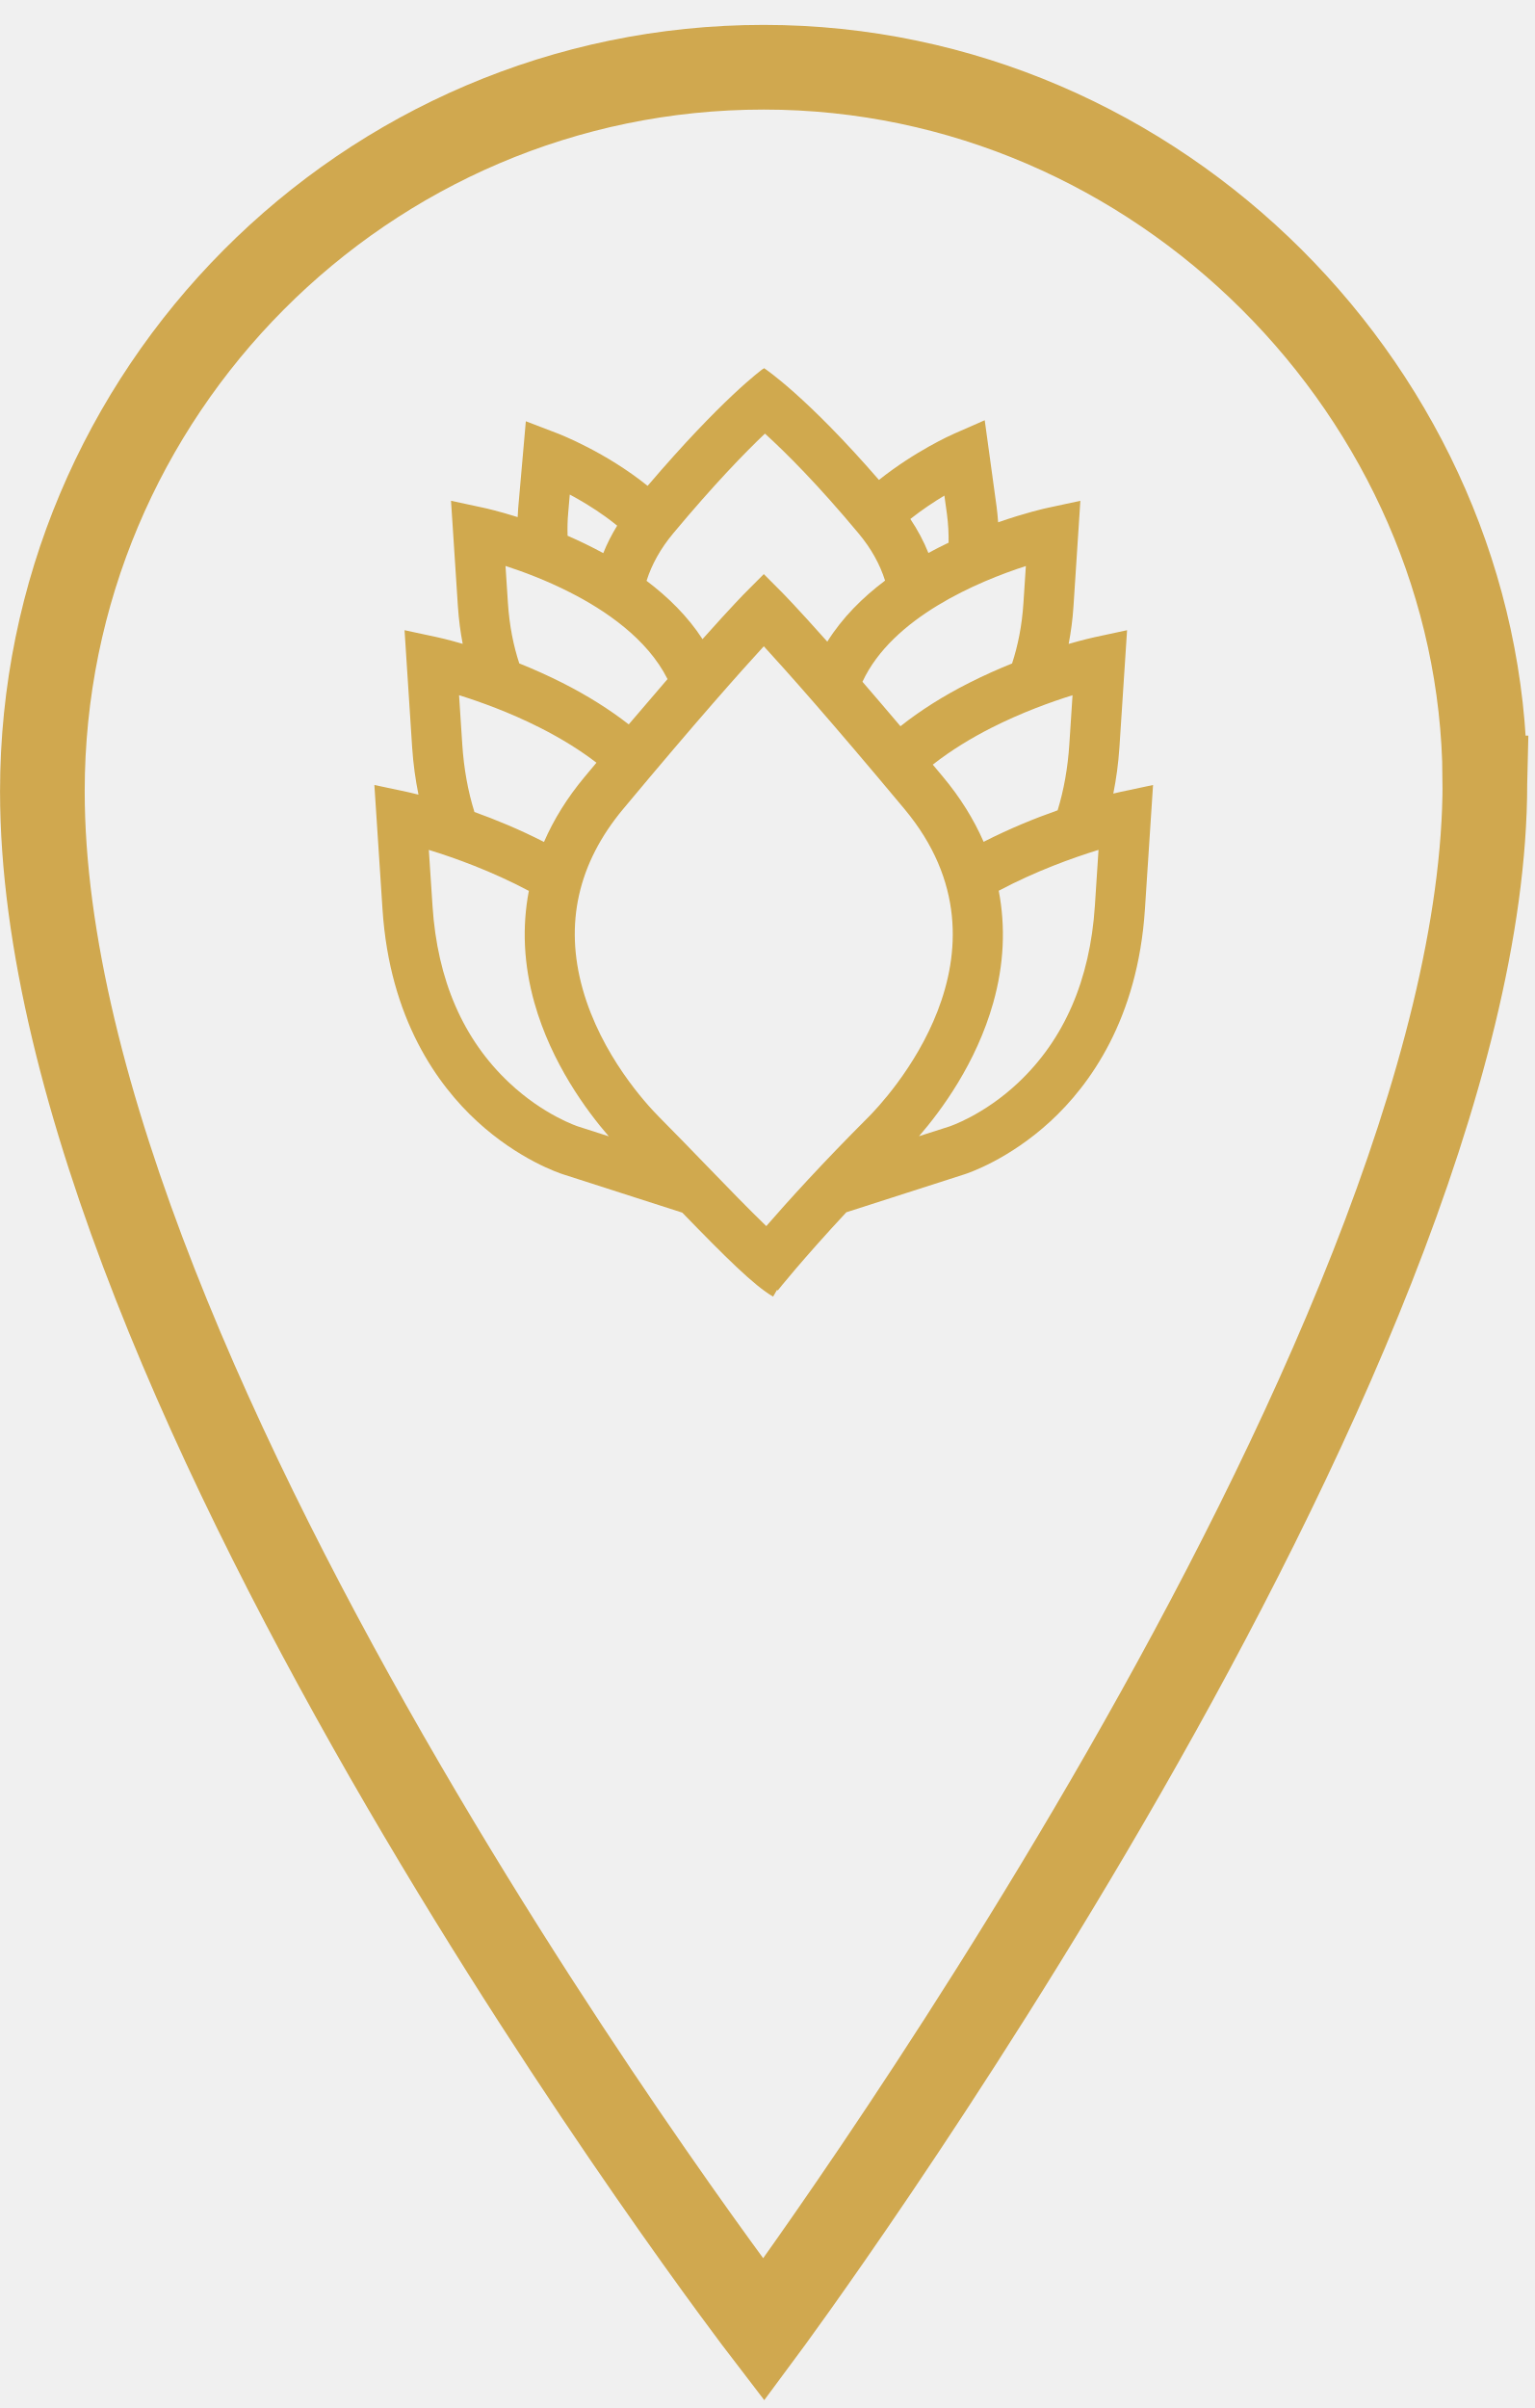
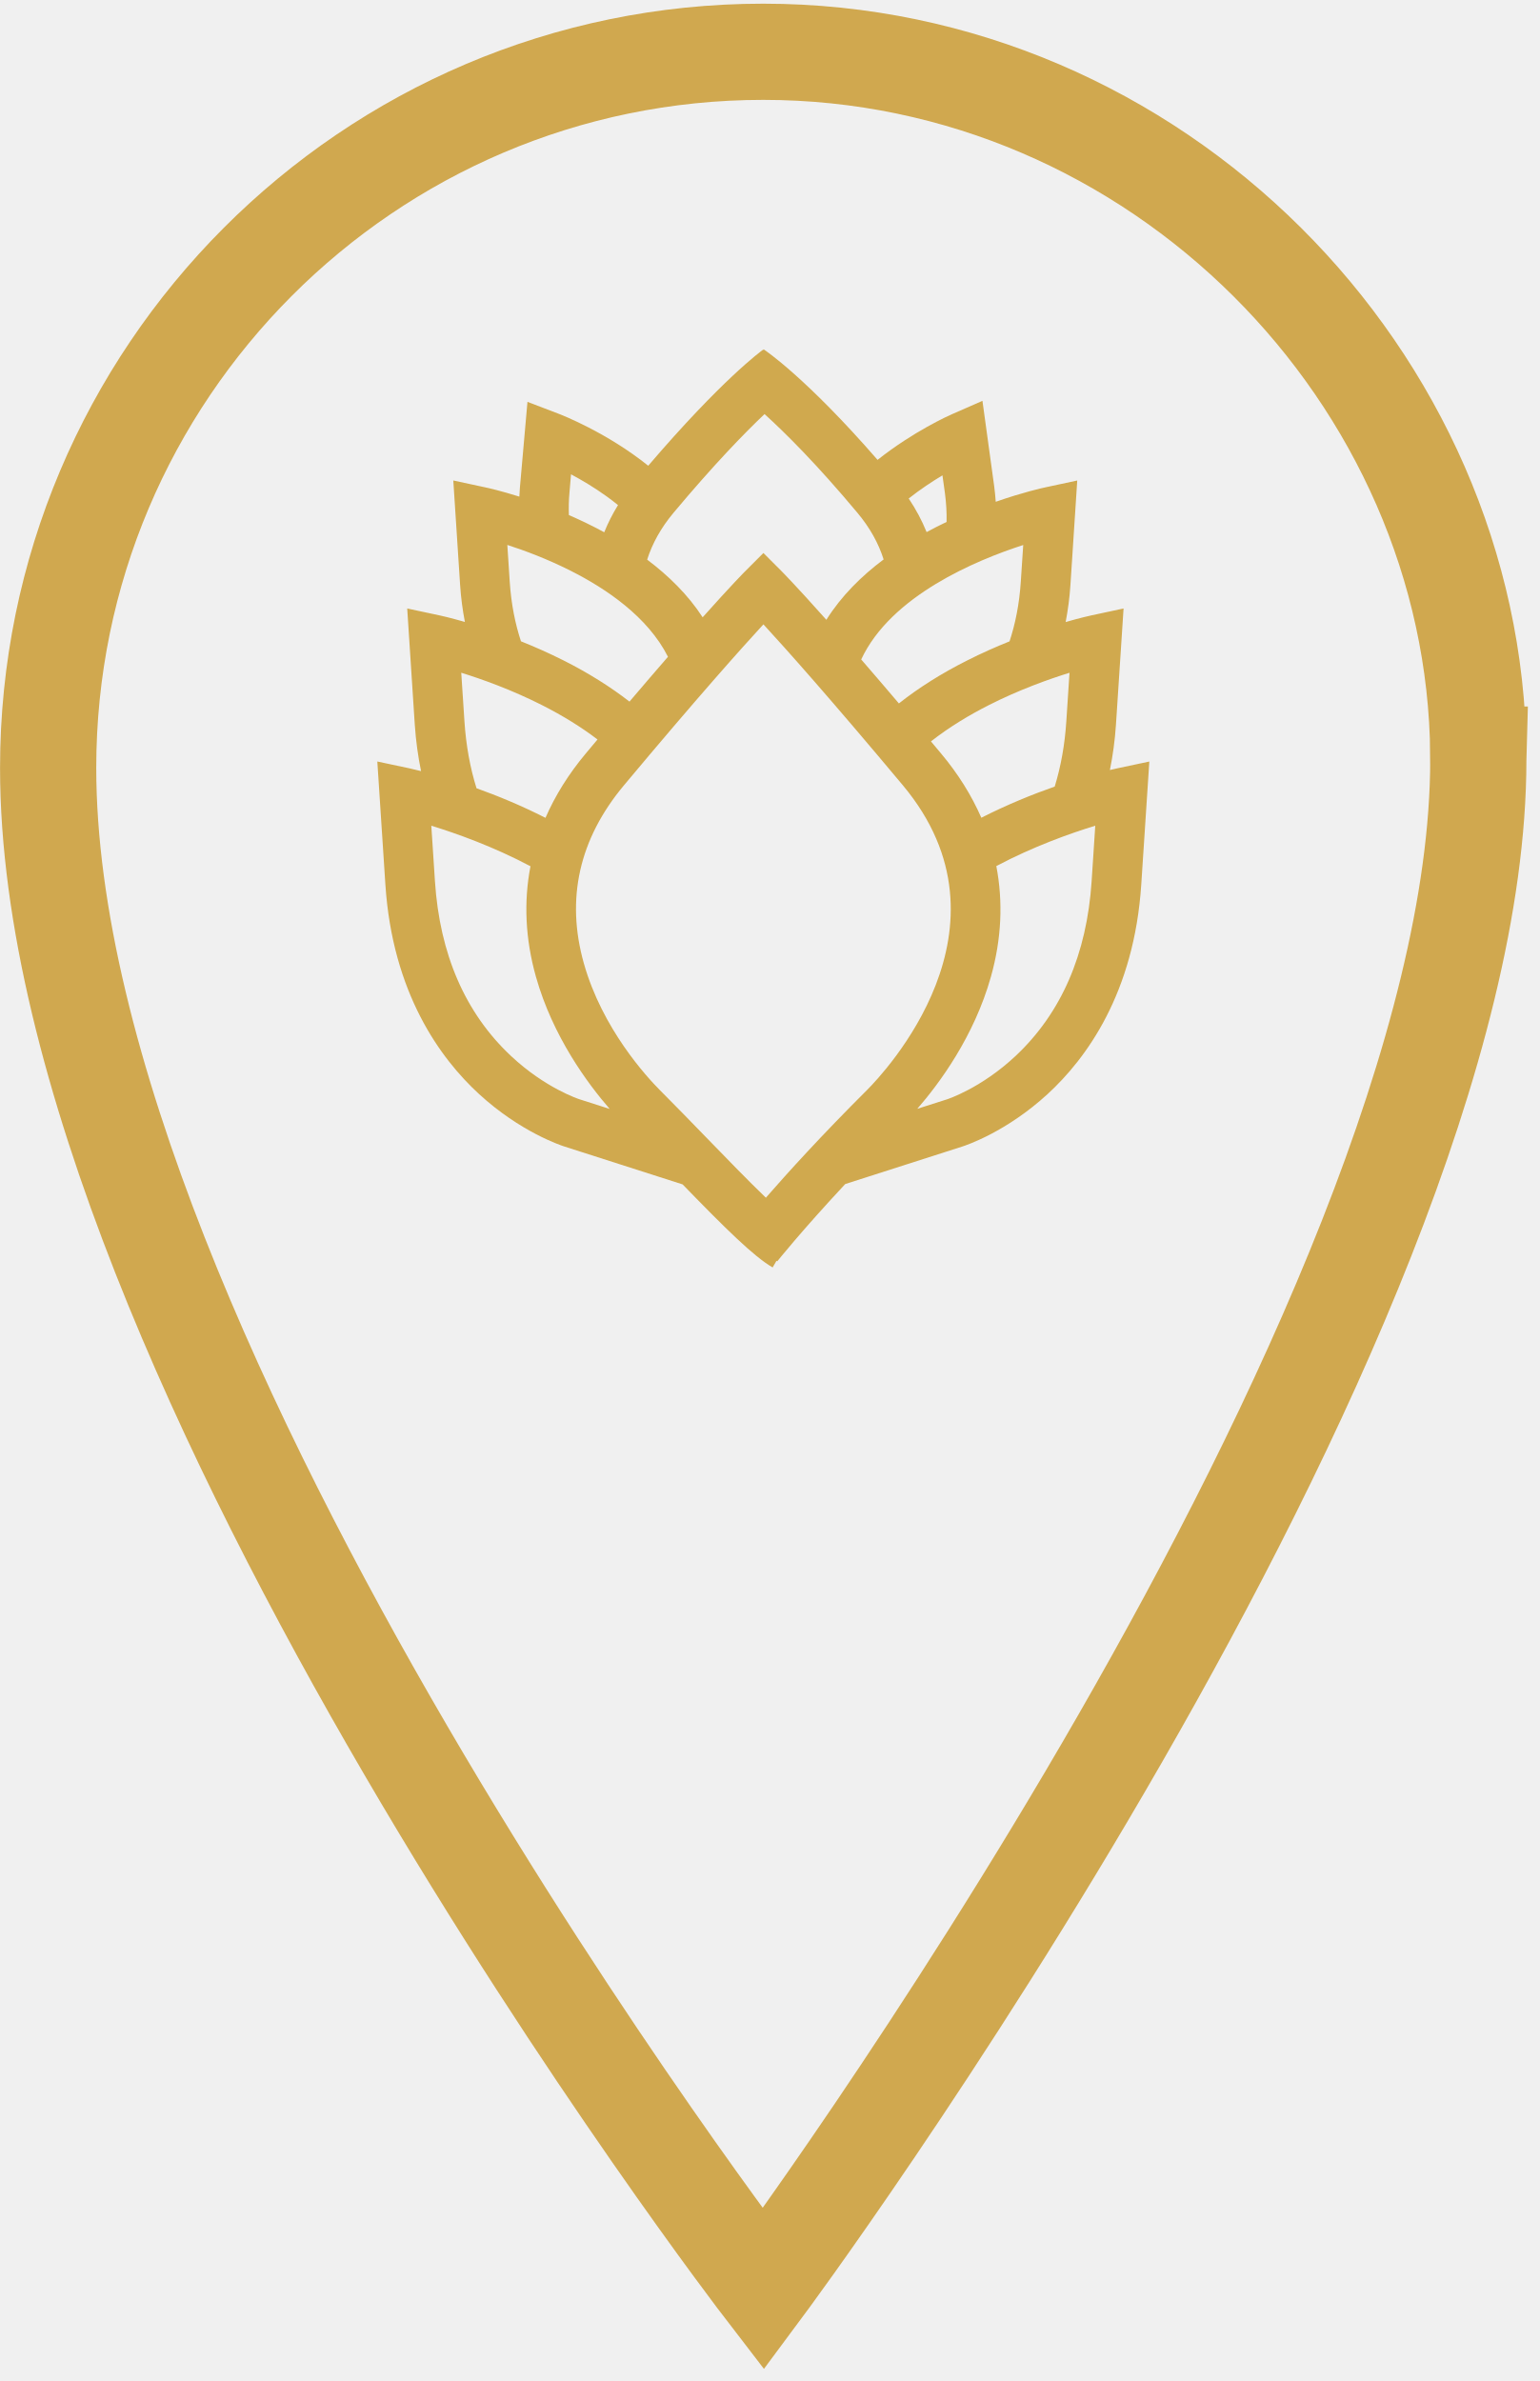
- <svg xmlns="http://www.w3.org/2000/svg" version="1.1" id="Calque_1" x="0px" y="0px" width="72.5px" height="113.75px" viewBox="0 0 72.5 113.75" enable-background="new 0 0 72.5 113.75" xml:space="preserve">
-   <path fill="#FFFFFF" d="M-1067.252-198.917c-55.227,0-99.998,44.772-99.998,99.996c0,55.234,44.771,100,99.998,100  c55.229,0,100.002-44.766,100.002-100C-967.25-154.145-1012.023-198.917-1067.252-198.917z M-1045.171-115.85l-1.152,14.957h-15.337  v51.974h-19.377v-51.974h-10.338v-14.957h10.338v-10.05c0-4.424,0.111-11.258,3.33-15.498c3.391-4.477,8.044-7.522,16.047-7.522  c13.044,0,18.536,1.864,18.536,1.864l-2.584,15.311c0,0-4.31-1.245-8.329-1.245c-4.022,0-7.623,1.442-7.623,5.461v11.678H-1045.171z  " />
-   <g>
-     <path fill="#FFFFFF" d="M-803.323-111.614c-0.1-3.791-0.245-7.59-0.63-11.362c-0.856-8.453-5.887-14.28-14.22-15.858   c-4.445-0.84-9.062-0.957-13.609-1.041c-8.322-0.156-16.653-0.136-24.978-0.007c-4.299,0.065-8.637,0.218-12.87,0.877   c-7.229,1.122-12.169,5.268-14.166,12.438c-0.638,2.297-1.015,4.732-1.07,7.118c-0.215,9.051-0.348,18.106-0.316,27.162   c0.02,5.759,0.151,11.538,0.653,17.274c0.739,8.483,5.814,14.293,14.143,15.893c4.48,0.86,9.136,0.969,13.72,1.057   c8.288,0.157,16.582,0.107,24.87,0.018c3.864-0.043,7.737-0.255,11.581-0.637c3.563-0.347,6.896-1.516,9.761-3.79   c4.645-3.693,6.437-8.783,6.709-14.429c0.37-7.616,0.446-15.25,0.648-22.875c-0.067-0.002-0.136-0.004-0.204-0.004   C-803.302-103.726-803.22-107.67-803.323-111.614z M-844.328-73.292c-14.26-0.004-25.604-11.468-25.597-25.865   c0.004-14.185,11.538-25.501,25.97-25.486c14.089,0.016,25.396,11.584,25.378,25.972C-818.594-84.662-830.134-73.29-844.328-73.292   z M-817.613-119.609c-3.34-0.06-6.059-2.841-5.994-6.125c0.063-3.347,2.766-5.95,6.152-5.918c3.372,0.027,5.93,2.688,5.889,6.125   C-811.603-122.251-814.361-119.554-817.613-119.609z" />
-     <path fill="#FFFFFF" d="M-844.273-115.625c-9.153,0.027-16.65,7.543-16.635,16.679c0.016,9.14,7.552,16.657,16.679,16.638   c9.143-0.02,16.653-7.55,16.636-16.682C-827.611-108.132-835.153-115.655-844.273-115.625z" />
-     <path fill="#FFFFFF" d="M-844.25-198.917c-55.229,0-100,44.77-100,99.996c0,55.231,44.771,100,100,100c55.227,0,100-44.769,100-100   C-744.25-154.147-789.023-198.917-844.25-198.917z M-794.35-83.213c-0.059,5.253-0.232,10.521-1.982,15.566   c-3.352,9.676-10.16,15.551-20.11,17.463c-4.516,0.866-9.206,0.958-13.826,1.143c-4.666,0.183-9.346,0.038-14.021,0.038   c0,0.048,0,0.095,0,0.141c-6.754-0.119-13.509-0.181-20.258-0.374c-5.828-0.167-11.479-1.222-16.535-4.328   c-6.631-4.07-10.677-10.05-11.969-17.648c-0.771-4.542-1.043-9.21-1.116-13.828c-0.15-9.892-0.09-19.792,0.018-29.686   c0.057-5.248,0.23-10.52,1.982-15.566c3.35-9.675,10.16-15.547,20.108-17.46c4.517-0.867,9.208-1.06,13.824-1.13   c9.931-0.152,19.865-0.094,29.796,0.016c5.214,0.055,10.446,0.231,15.459,1.961c9.719,3.357,15.621,10.18,17.521,20.181   c0.855,4.521,1.053,9.208,1.123,13.827C-794.185-103.005-794.243-93.105-794.35-83.213z" />
+ <svg xmlns="http://www.w3.org/2000/svg" width="64px" height="99px" viewBox="0 0 64 99" version="1.1">
+   <defs />
+   <g id="Page-1" stroke="none" stroke-width="1" fill="none" fill-rule="evenodd">
+     <g id="pin" transform="translate(-18, -1)">
+       <path d="M79.474,32.375 L79.468,32.375 C79.343,16.708 66.084,3.153 49.738,3.153 C33.315,3.153 20.002,16.541 20.002,32.924 C20.002,57.507 49.738,96.18 49.738,96.18 C49.738,96.18 79.468,56.201 79.468,32.597 L79.474,32.375 Z" id="Shape" stroke="#D0A84F" stroke-width="4" />
+       <path d="M64.449,32.948 C64.414,32.956 64.31,32.978 64.15,33.017 C64.269,32.425 64.358,31.798 64.402,31.121 L64.718,26.3 L63.381,26.587 C63.34,26.596 62.939,26.682 62.31,26.864 C62.402,26.378 62.474,25.866 62.509,25.317 L62.792,20.979 L61.455,21.266 C61.348,21.288 60.529,21.47 59.403,21.864 C59.388,21.656 59.368,21.443 59.339,21.222 L58.85,17.667 L57.595,18.217 C57.469,18.271 55.986,18.933 54.489,20.121 C51.525,16.712 49.827,15.573 49.751,15.524 L49.729,15.559 L49.721,15.546 C49.648,15.598 48.019,16.781 44.953,20.365 C43.227,18.979 41.352,18.251 41.21,18.197 L39.932,17.709 L39.617,21.284 C39.607,21.409 39.602,21.528 39.595,21.649 C38.81,21.403 38.27,21.283 38.185,21.266 L36.848,20.978 L37.131,25.316 C37.167,25.865 37.237,26.376 37.33,26.86 C36.707,26.68 36.31,26.594 36.27,26.586 L34.932,26.3 L35.246,31.121 C35.292,31.814 35.384,32.458 35.507,33.062 C35.243,32.995 35.075,32.958 35.026,32.947 L33.689,32.663 L34.024,37.773 C34.319,42.289 36.303,45.004 37.916,46.487 C39.635,48.066 41.311,48.62 41.467,48.671 L46.382,50.246 C48.169,52.085 49.342,53.246 50.126,53.699 L50.287,53.422 L50.317,53.447 C50.33,53.43 51.317,52.191 53.144,50.232 L58.012,48.672 C58.176,48.619 59.847,48.063 61.562,46.488 C63.175,45.005 65.159,42.29 65.454,37.774 L65.789,32.664 L64.449,32.948 Z M62.47,28.973 L62.338,30.987 C62.275,31.962 62.112,32.867 61.855,33.705 C60.951,34.022 59.891,34.448 58.804,35.001 C58.398,34.073 57.841,33.178 57.131,32.331 C56.988,32.159 56.846,31.991 56.709,31.827 C57.49,31.215 58.331,30.716 59.104,30.324 C60.356,29.688 61.581,29.249 62.47,28.973 Z M57.187,20.765 L57.29,21.502 C57.346,21.93 57.367,22.328 57.359,22.702 C57.085,22.831 56.807,22.973 56.528,23.124 C56.334,22.645 56.087,22.179 55.784,21.727 C56.271,21.342 56.764,21.018 57.187,20.765 Z M60.546,23.661 L60.445,25.183 C60.384,26.128 60.213,26.95 59.977,27.667 C59.415,27.893 58.817,28.156 58.21,28.464 C57.138,29.003 56.193,29.602 55.376,30.248 C54.797,29.565 54.275,28.959 53.809,28.42 C55.045,25.768 58.585,24.294 60.546,23.661 Z M46.006,22.32 C47.694,20.303 48.963,19.001 49.79,18.217 C50.648,18.996 51.959,20.296 53.65,22.32 C54.167,22.938 54.529,23.586 54.741,24.261 C53.818,24.952 52.98,25.782 52.36,26.771 C51.076,25.33 50.515,24.766 50.475,24.726 L49.743,23.993 L49.011,24.726 C48.97,24.765 48.436,25.302 47.216,26.667 C46.606,25.727 45.794,24.935 44.909,24.269 C45.123,23.593 45.487,22.941 46.006,22.32 Z M41.68,21.463 L41.743,20.722 C42.188,20.959 42.706,21.266 43.22,21.636 C43.391,21.758 43.547,21.88 43.697,22.001 C43.47,22.369 43.279,22.746 43.124,23.131 C42.626,22.86 42.129,22.622 41.654,22.416 C41.644,22.116 41.648,21.8 41.68,21.463 Z M41.736,24.736 C43.192,25.47 44.937,26.643 45.774,28.309 C45.301,28.854 44.768,29.474 44.174,30.172 C43.379,29.556 42.469,28.983 41.44,28.464 C40.828,28.156 40.227,27.891 39.662,27.665 C39.425,26.947 39.256,26.127 39.194,25.183 L39.095,23.658 C39.82,23.892 40.766,24.245 41.736,24.736 Z M40.508,30.304 C41.435,30.772 42.204,31.258 42.844,31.747 C42.685,31.937 42.523,32.13 42.355,32.331 C41.644,33.181 41.085,34.077 40.681,35.005 C39.668,34.489 38.677,34.084 37.814,33.775 C37.545,32.917 37.377,31.988 37.311,30.987 L37.179,28.972 C38.055,29.244 39.263,29.677 40.508,30.304 Z M42.096,46.707 L42.087,46.704 C42.074,46.7 40.674,46.246 39.246,44.905 C37.347,43.124 36.284,40.68 36.085,37.639 L35.934,35.333 C36.985,35.655 38.52,36.203 40.057,37.018 C39.772,38.499 39.841,40.042 40.284,41.612 C40.984,44.1 42.441,46.061 43.351,47.109 L42.096,46.707 Z M49.845,50.8 C49.124,50.106 48.244,49.201 47.382,48.311 C46.746,47.655 46.089,46.979 45.434,46.322 C44.887,45.773 43.04,43.768 42.276,41.054 C41.52,38.371 42.08,35.882 43.944,33.652 C46.992,30.006 48.826,27.956 49.743,26.96 C50.66,27.957 52.492,30.006 55.541,33.652 C60.496,39.579 54.727,45.645 54.053,46.32 C52.158,48.209 50.743,49.768 49.845,50.8 Z M63.39,37.639 C63.19,40.679 62.127,43.124 60.229,44.905 C58.8,46.246 57.401,46.7 57.393,46.704 L56.14,47.104 C57.051,46.057 58.501,44.105 59.202,41.614 C59.645,40.04 59.713,38.495 59.427,37.011 C60.96,36.199 62.492,35.653 63.541,35.332 L63.39,37.639 Z" id="Shape" fill="#D0A94E" fill-rule="nonzero" />
+       <rect id="Rectangle" x="0" y="0" width="100" height="100" />
+     </g>
  </g>
-   <path fill="#D0A84F" d="M-602.51-7.166h-119.203v-195.167h119.203V-7.166z M-716.713-12.166h109.203v-185.167h-109.203V-12.166z" />
-   <rect x="-719.213" y="-29.307" fill="#D0A84F" width="114.203" height="5" />
-   <path fill="#D0A84F" d="M-662.111-10.224c-4.406,0-7.991-3.585-7.991-7.991s3.585-7.99,7.991-7.99s7.991,3.584,7.991,7.99  S-657.705-10.224-662.111-10.224z M-662.111-21.205c-1.649,0-2.991,1.342-2.991,2.99c0,1.649,1.342,2.991,2.991,2.991  s2.991-1.342,2.991-2.991C-659.12-19.863-660.462-21.205-662.111-21.205z" />
-   <polygon fill="#D0A84F" points="-609.335,-39.853 -614.335,-39.853 -614.335,-189.667 -692.449,-189.667 -692.449,-194.667   -609.335,-194.667 " />
-   <polygon fill="#D0A84F" points="-679.271,-30.377 -715.103,-30.377 -715.103,-110.003 -710.103,-110.003 -710.103,-35.377   -679.271,-35.377 " />
-   <rect x="-674.408" y="-176.074" transform="matrix(0.7071 0.7071 -0.7071 0.7071 -304.4413 430.5233)" fill="#D0A94F" width="4.999" height="47.686" />
-   <rect x="-667.774" y="-169.441" transform="matrix(0.7071 0.7071 -0.7071 0.7071 -284.0038 433.4931)" fill="#D0A94F" width="4.999" height="86.729" />
-   <rect x="-657.549" y="-113.783" transform="matrix(0.7071 0.7071 -0.7071 0.7071 -250.7091 438.8131)" fill="#D0A84F" width="4.999" height="61.113" />
-   <rect x="-547.25" y="-153.25" fill="none" stroke="#D0A84F" stroke-width="4" stroke-miterlimit="10" width="191" height="115" />
-   <polyline fill="none" stroke="#D0A84F" stroke-width="4" stroke-miterlimit="10" points="-545.333,-152.564 -464.583,-68.25   -456.25,-68.25 " />
-   <rect x="-447.25" y="-83.25" fill="none" stroke="#D0A84F" stroke-width="4" stroke-miterlimit="10" width="14" height="14" />
-   <rect x="-425.25" y="-102.25" fill="none" stroke="#D0A84F" stroke-width="4" stroke-miterlimit="10" width="14" height="14" />
-   <rect x="-403.25" y="-124.25" fill="none" stroke="#D0A84F" stroke-width="4" stroke-miterlimit="10" width="14" height="14" />
-   <rect x="-378.25" y="-144.25" fill="none" stroke="#D0A84F" stroke-width="4" stroke-miterlimit="10" width="14" height="14" />
-   <path fill="#D0A94F" d="M-90.25-37.25h-193v-118h193V-37.25z M-279.25-41.25h185v-110h-185V-41.25z" />
-   <path fill="#D0A94F" d="M-230.25-134.25h-13v-21h13V-134.25z M-239.25-138.25h5v-13h-5V-138.25z" />
-   <path fill="#D0A94F" d="M-198.25-134.25h-13v-21h13V-134.25z M-207.25-138.25h5v-13h-5V-138.25z" />
-   <path fill="#D0A94F" d="M-167.25-134.25h-13v-21h13V-134.25z M-176.25-138.25h5v-13h-5V-138.25z" />
-   <path fill="#D0A94F" d="M-135.25-134.25h-13v-21h13V-134.25z M-144.25-138.25h5v-13h-5V-138.25z" />
-   <rect x="-252.25" y="-115.25" fill="#D0A94F" width="131" height="4" />
-   <rect x="-252.25" y="-95.25" fill="#D0A94F" width="131" height="4" />
-   <rect x="-252.25" y="-74.25" fill="#D0A94F" width="131" height="4" />
-   <g>
-     <path fill="#D0A94E" d="M295.75-131.761v4.511h-109v-13h-28v-5h-12v5h-1v17h1v5h12v-5h11v64h37.157l11.075,18h50.768v-18h27v3.1   l33,19.079v-118.826L295.75-131.761z M150.75-141.25h4v1h-4V-141.25z M150.75-136.25h4v9h-4V-136.25z M154.75-122.25h-4v-1h4   V-122.25z M158.75-127.25v-9h24v9h-12.729H158.75z M264.75-45.25h-44.545l-8.586-14h53.131V-45.25z M269.827-63.25h-65.409H173.75   v-60h13.839H295.75v60H269.827z M324.75-44.077l-25-14.356v-1.846v-68.242v-1.234l25-18.161V-44.077z" />
-     <rect x="184.75" y="-70.25" fill="#D0A94E" width="52" height="4" />
-     <rect x="178.75" y="-80.25" fill="#D0A94E" width="32" height="4" />
-     <rect x="316.75" y="-134.25" fill="#D0A94E" width="4" height="82" />
-   </g>
-   <path fill="none" stroke="#D0A84F" stroke-width="4" stroke-miterlimit="10" d="M70.165,36.75h-0.007  c-0.143-18-15.34-33.574-34.074-33.574c-18.823,0-34.082,15.382-34.082,34.205c0,28.244,34.082,72.677,34.082,72.677  s34.075-45.933,34.075-73.053L70.165,36.75z" />
-   <path fill="#D0A94E" d="M52.945,37.408c-0.041,0.009-0.16,0.035-0.343,0.08c0.136-0.68,0.238-1.401,0.289-2.179l0.362-5.539  L51.72,30.1c-0.047,0.01-0.506,0.109-1.227,0.318c0.106-0.558,0.188-1.146,0.228-1.777l0.325-4.984l-1.533,0.33  c-0.123,0.025-1.061,0.234-2.352,0.686c-0.017-0.239-0.04-0.483-0.073-0.737l-0.561-4.084l-1.438,0.631  c-0.144,0.062-1.844,0.823-3.56,2.188c-3.397-3.917-5.343-5.225-5.43-5.282l-0.026,0.041l-0.009-0.016  c-0.083,0.06-1.95,1.419-5.465,5.537c-1.978-1.592-4.127-2.429-4.29-2.491L24.845,19.9l-0.361,4.107  c-0.012,0.144-0.018,0.281-0.025,0.42c-0.9-0.283-1.519-0.421-1.616-0.441l-1.533-0.33l0.325,4.984  c0.041,0.63,0.121,1.218,0.227,1.774c-0.714-0.207-1.168-0.306-1.214-0.315l-1.534-0.329l0.36,5.539  c0.053,0.797,0.158,1.536,0.299,2.23c-0.302-0.077-0.495-0.119-0.551-0.132l-1.533-0.326l0.384,5.871  c0.339,5.188,2.612,8.308,4.461,10.012c1.97,1.814,3.891,2.451,4.07,2.509l5.633,1.81c2.049,2.112,3.393,3.447,4.291,3.967  l0.185-0.318l0.034,0.028c0.015-0.019,1.146-1.443,3.241-3.694l5.579-1.792c0.188-0.061,2.103-0.699,4.069-2.509  c1.849-1.704,4.122-4.823,4.46-10.012l0.384-5.871L52.945,37.408z M50.676,32.841l-0.151,2.314c-0.072,1.12-0.259,2.16-0.553,3.123  c-1.037,0.364-2.252,0.854-3.497,1.489c-0.466-1.066-1.104-2.094-1.918-3.068c-0.164-0.197-0.326-0.39-0.484-0.579  c0.896-0.703,1.86-1.276,2.746-1.727C48.254,33.663,49.658,33.158,50.676,32.841z M44.621,23.411l0.118,0.847  c0.065,0.491,0.089,0.949,0.08,1.378c-0.315,0.149-0.633,0.312-0.953,0.485c-0.222-0.55-0.505-1.086-0.853-1.605  C43.572,24.074,44.136,23.702,44.621,23.411z M48.471,26.738l-0.115,1.749c-0.07,1.086-0.266,2.03-0.537,2.854  c-0.644,0.26-1.329,0.562-2.025,0.915c-1.229,0.62-2.312,1.308-3.248,2.05c-0.664-0.784-1.262-1.481-1.796-2.1  C42.166,29.159,46.224,27.465,48.471,26.738z M31.807,25.197c1.934-2.317,3.388-3.813,4.336-4.714  c0.984,0.895,2.486,2.389,4.424,4.714c0.593,0.71,1.008,1.455,1.251,2.23c-1.058,0.794-2.018,1.748-2.729,2.884  c-1.472-1.655-2.115-2.303-2.161-2.349l-0.839-0.842l-0.839,0.842c-0.046,0.045-0.658,0.661-2.057,2.23  c-0.699-1.08-1.629-1.99-2.644-2.755C30.794,26.66,31.212,25.911,31.807,25.197z M26.848,24.213l0.073-0.852  c0.509,0.273,1.103,0.625,1.692,1.05c0.196,0.141,0.375,0.281,0.547,0.42c-0.26,0.423-0.479,0.856-0.657,1.298  c-0.571-0.311-1.14-0.584-1.685-0.821C26.807,24.963,26.812,24.6,26.848,24.213z M26.912,27.973  c1.669,0.844,3.669,2.191,4.628,4.106c-0.542,0.626-1.152,1.338-1.833,2.14c-0.911-0.708-1.954-1.366-3.134-1.962  c-0.701-0.354-1.39-0.659-2.038-0.919c-0.271-0.824-0.465-1.767-0.536-2.851l-0.114-1.752  C24.717,27.004,25.801,27.409,26.912,27.973z M25.505,34.371c1.063,0.537,1.944,1.096,2.677,1.658  c-0.182,0.218-0.368,0.44-0.56,0.67c-0.815,0.977-1.456,2.006-1.919,3.073c-1.161-0.593-2.297-1.059-3.286-1.414  c-0.308-0.985-0.501-2.053-0.576-3.203l-0.151-2.315C22.693,33.153,24.078,33.65,25.505,34.371z M27.325,53.216l-0.01-0.003  c-0.015-0.005-1.62-0.526-3.256-2.067c-2.177-2.046-3.395-4.854-3.623-8.348l-0.174-2.65c1.205,0.37,2.965,1,4.726,1.936  c-0.327,1.702-0.247,3.475,0.26,5.279c0.803,2.858,2.472,5.111,3.516,6.315L27.325,53.216z M36.206,57.919  c-0.826-0.797-1.835-1.837-2.823-2.859c-0.729-0.754-1.482-1.531-2.232-2.286c-0.627-0.631-2.744-2.934-3.62-6.052  c-0.866-3.083-0.224-5.943,1.912-8.505c3.493-4.189,5.595-6.544,6.646-7.688c1.051,1.145,3.151,3.499,6.646,7.688  c5.679,6.81-0.933,13.779-1.706,14.555C38.857,54.942,37.236,56.733,36.206,57.919z M51.731,42.798  c-0.229,3.493-1.448,6.302-3.623,8.348c-1.638,1.541-3.241,2.062-3.251,2.067l-1.436,0.46c1.045-1.203,2.706-3.446,3.51-6.308  c0.508-1.808,0.586-3.583,0.258-5.288c1.757-0.933,3.513-1.561,4.715-1.93L51.731,42.798z" />
</svg>
